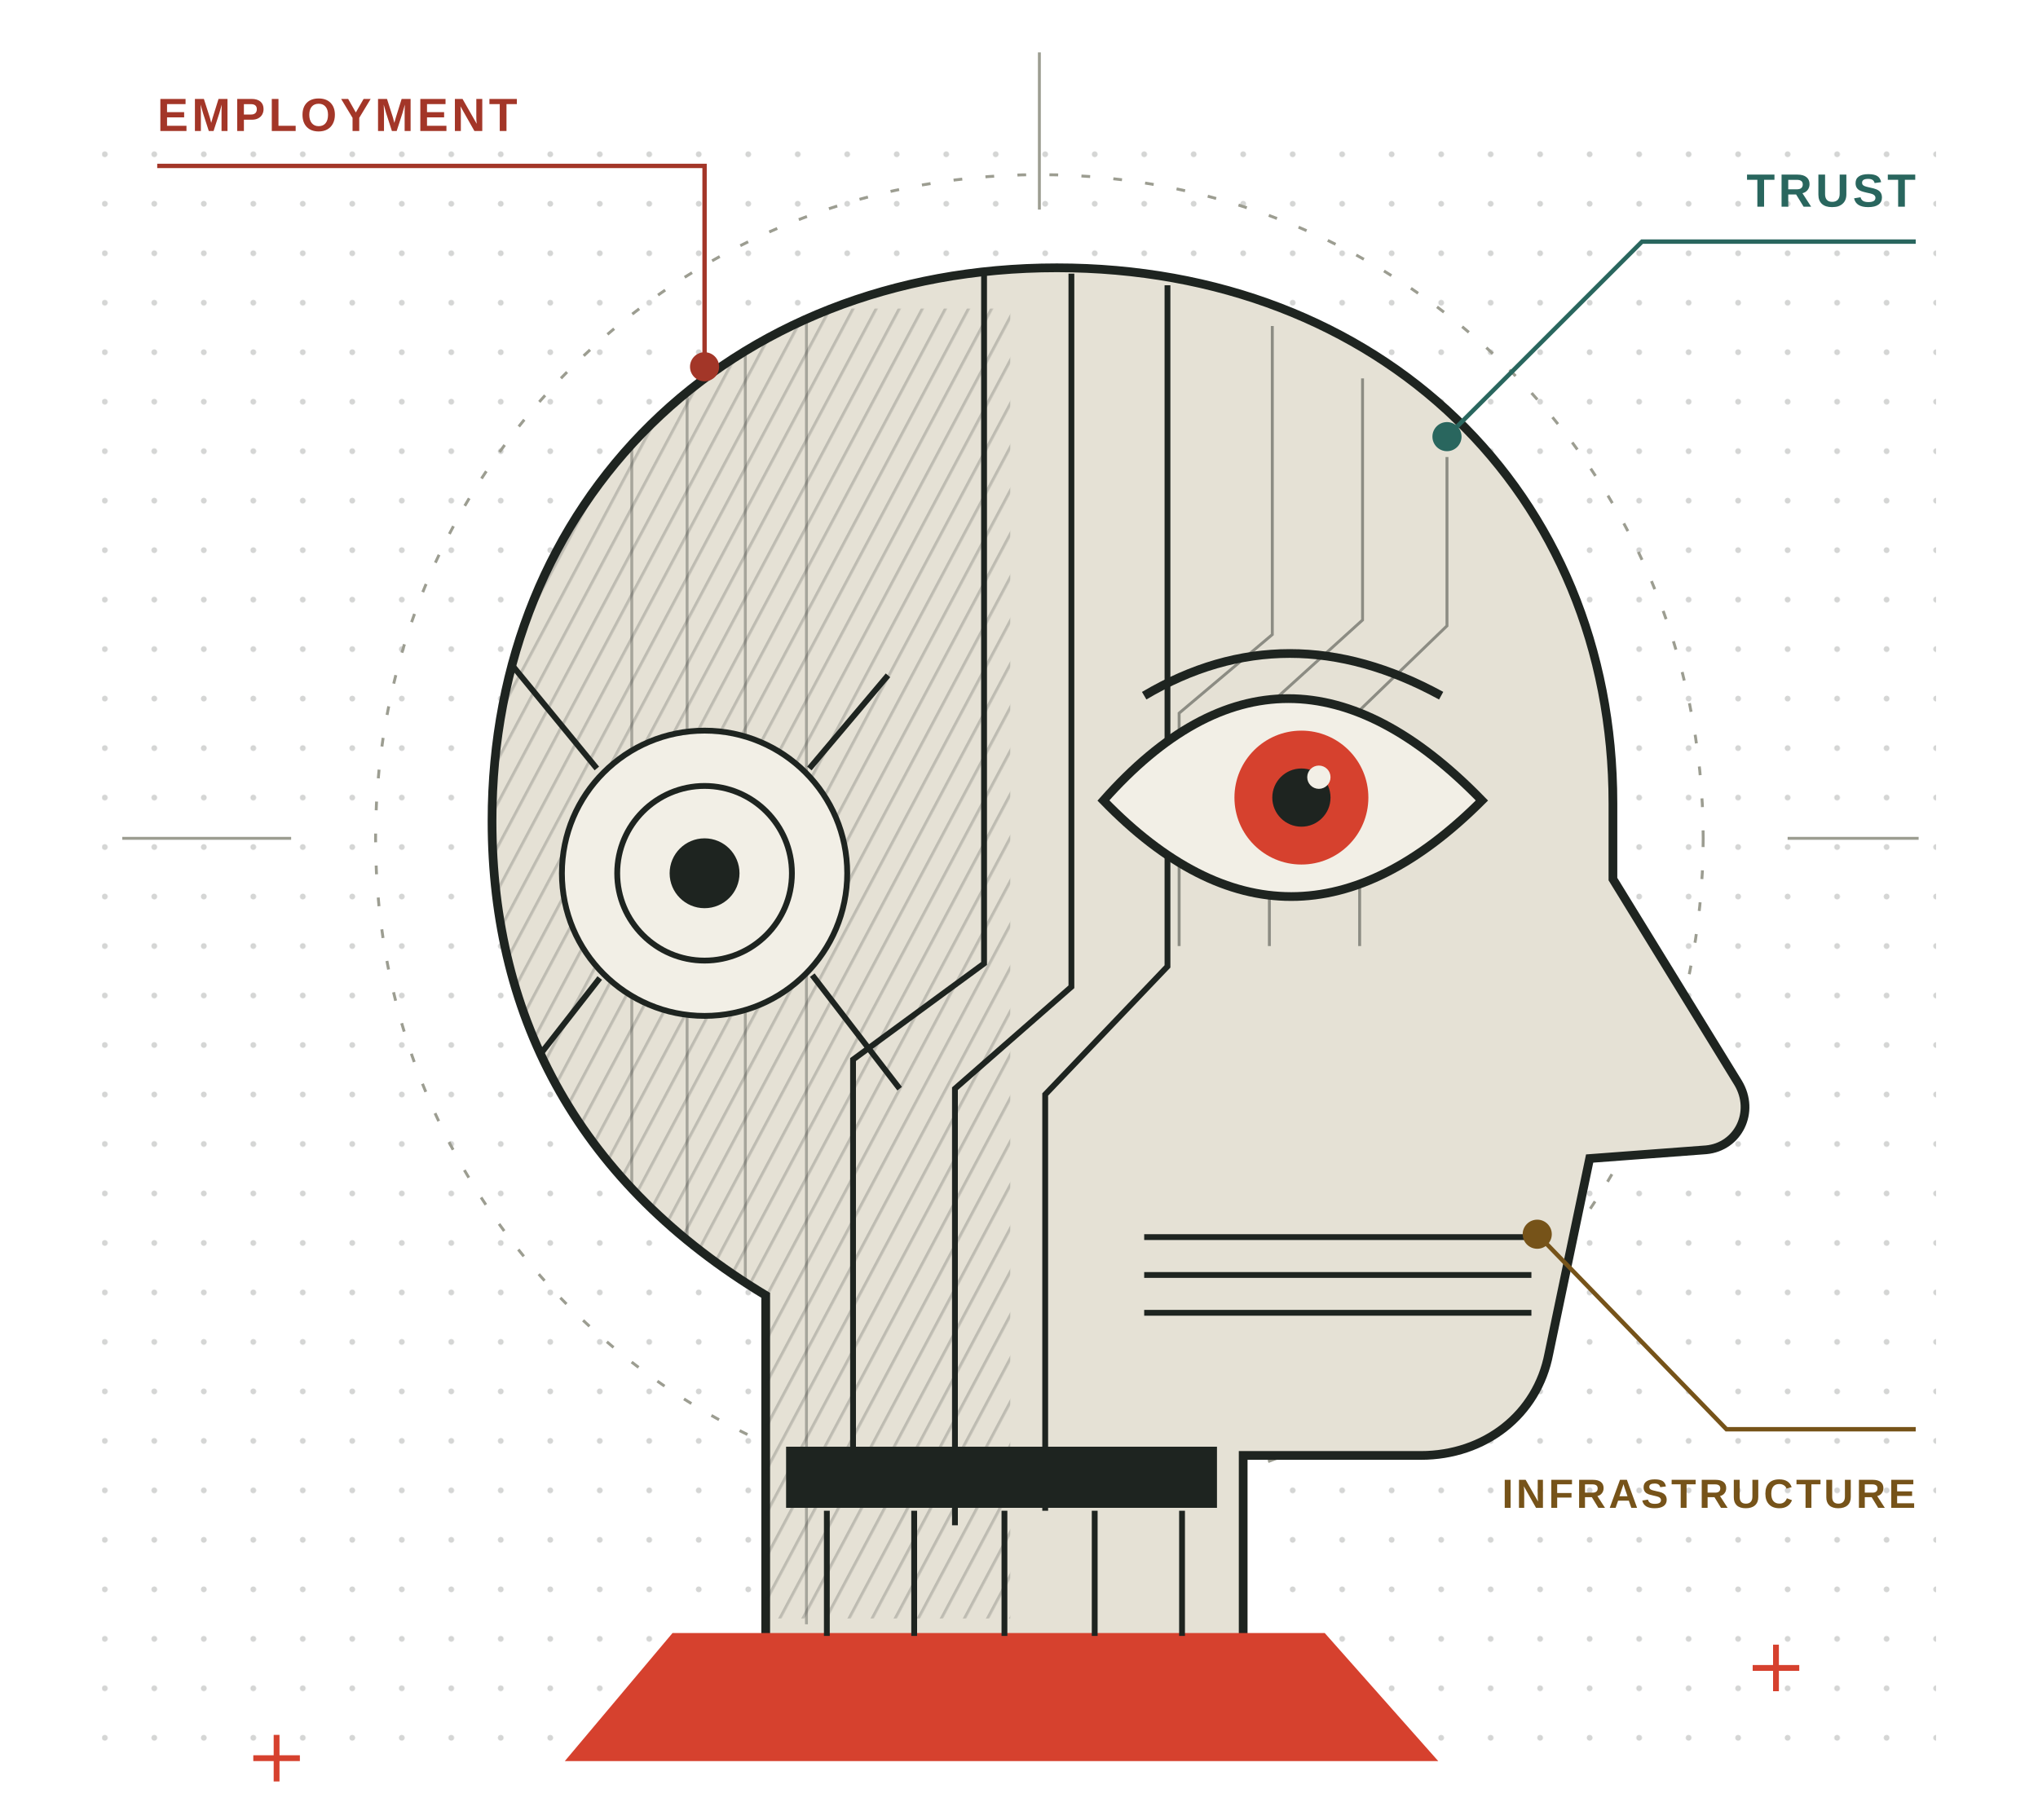
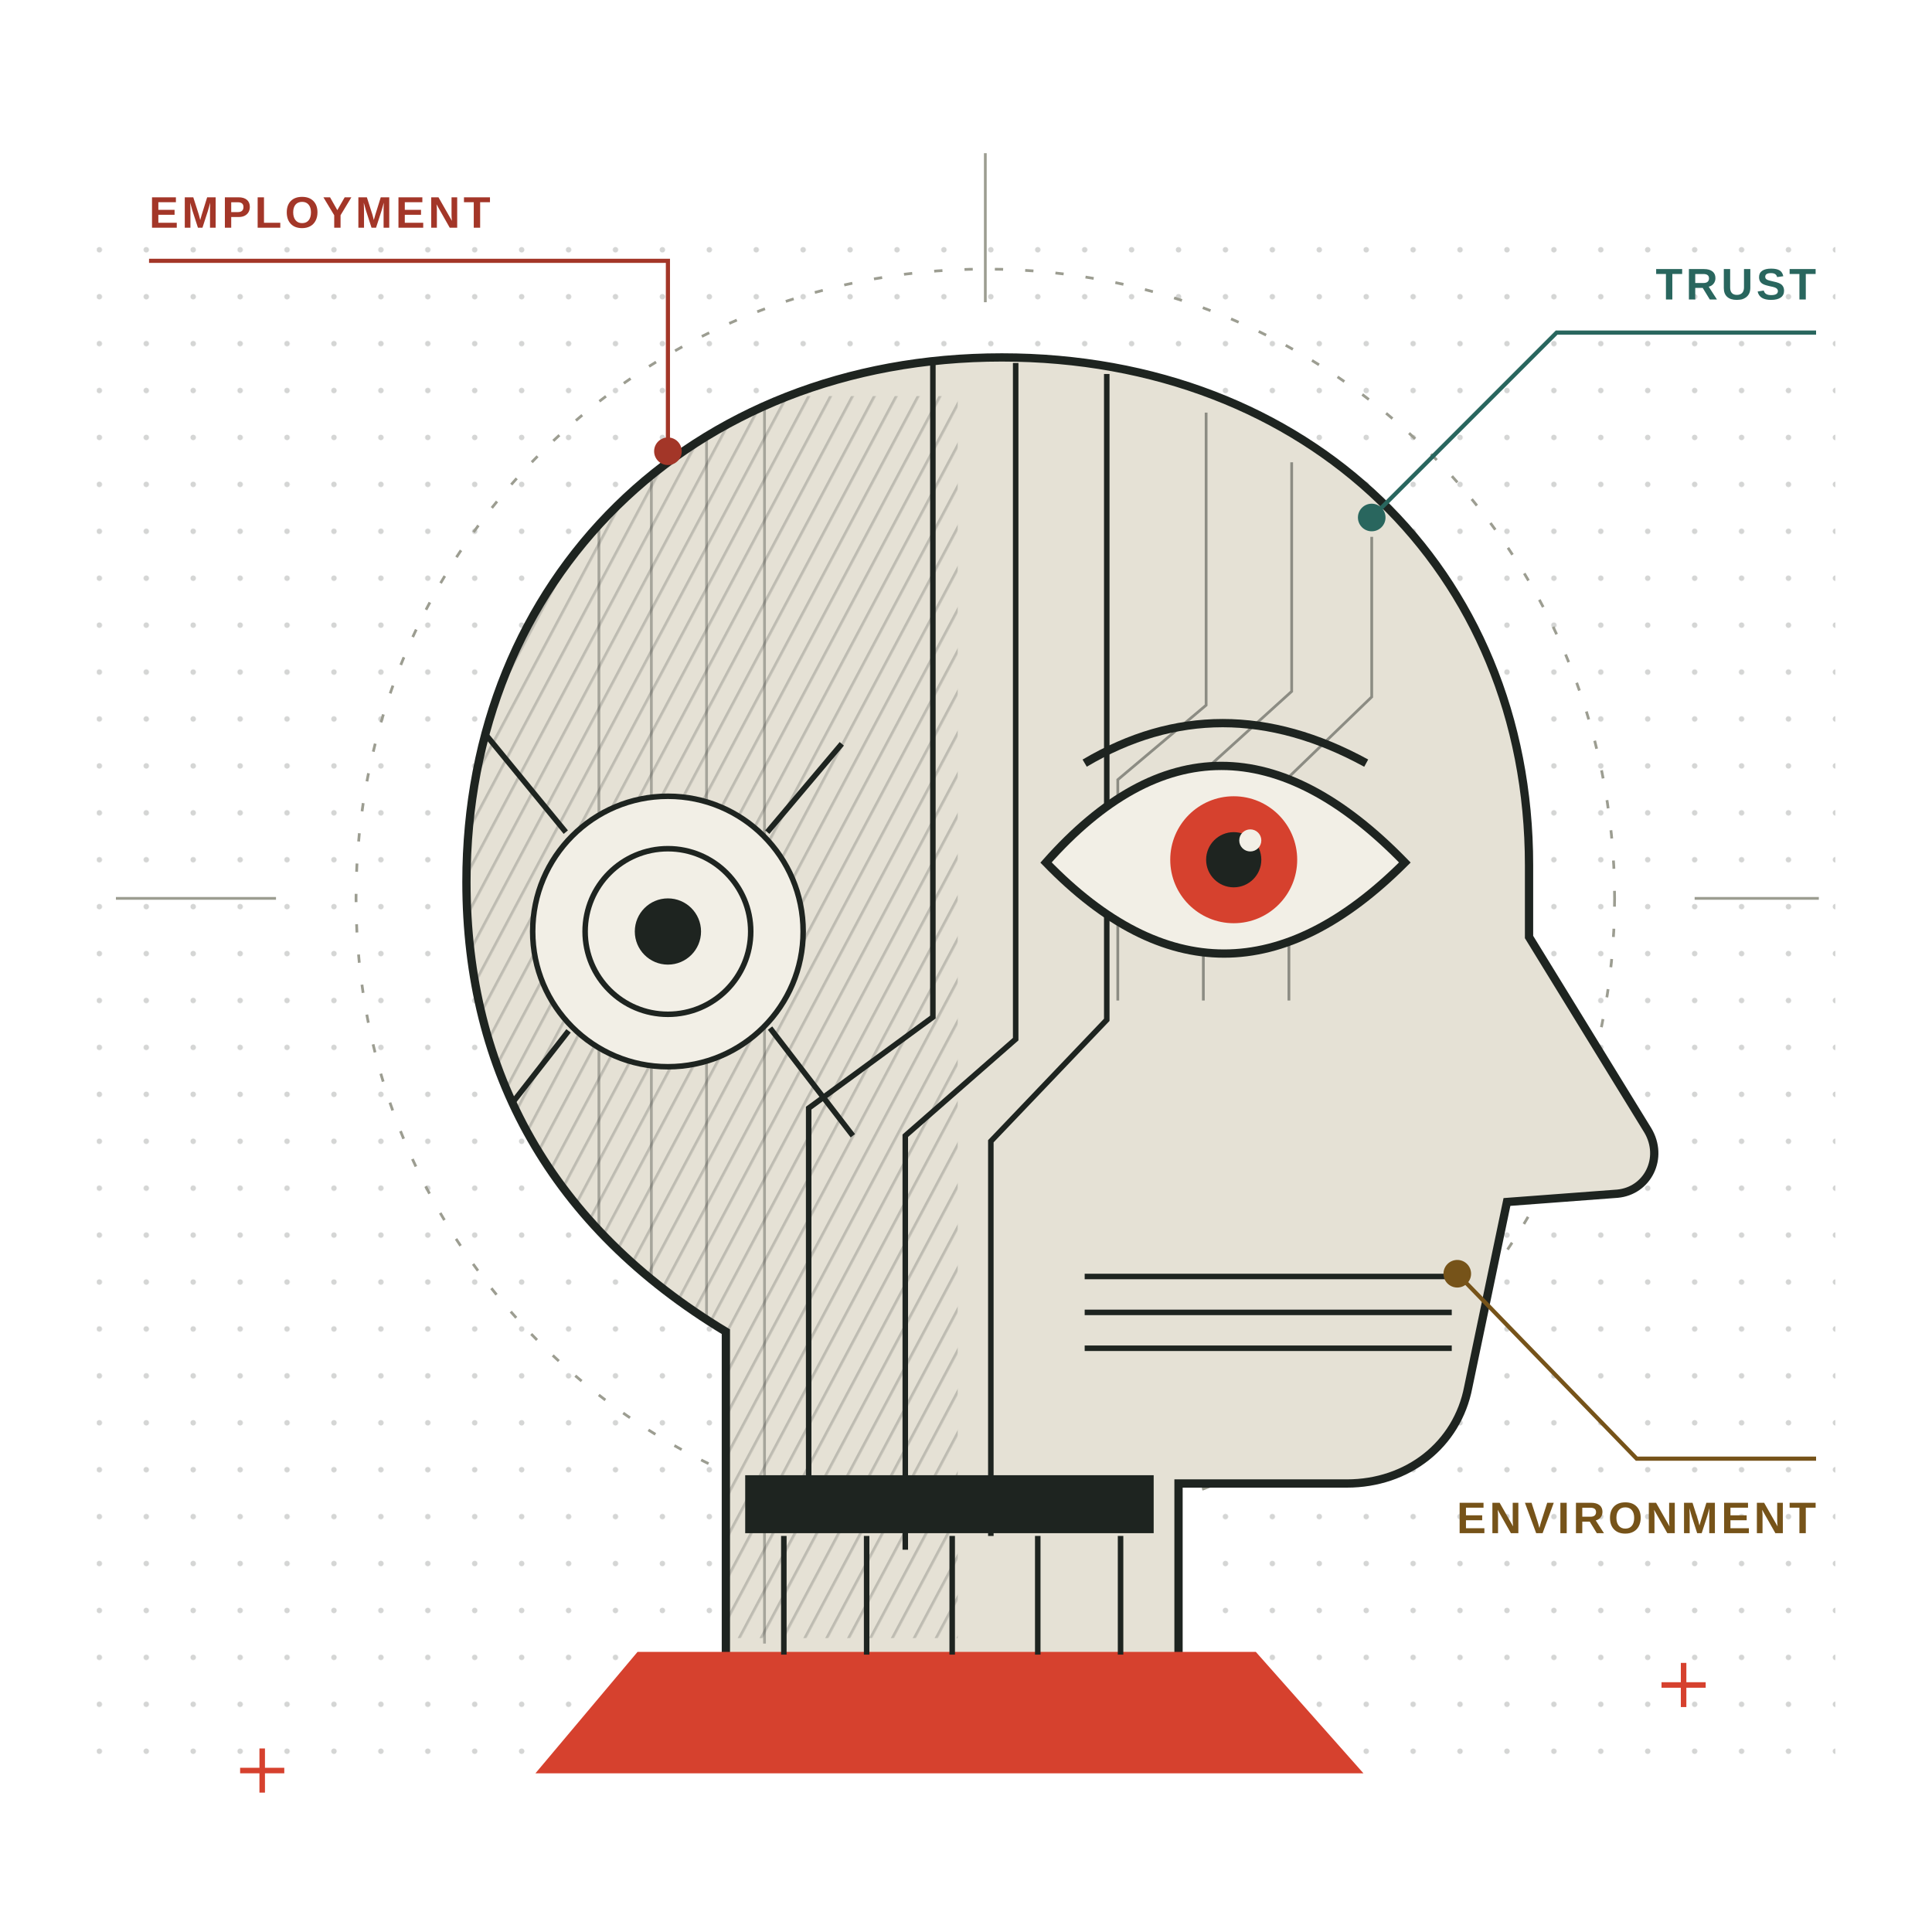
- <svg xmlns="http://www.w3.org/2000/svg" viewBox="0 0 700 625" fill="none">
+ <svg xmlns="http://www.w3.org/2000/svg" viewBox="0 -37.5 700 700" fill="none">
  <defs>
    <pattern id="lines" width="7" height="7" patternUnits="userSpaceOnUse" patternTransform="rotate(28)">
      <path d="M0 0v7" stroke="#1e2420" stroke-opacity=".19" stroke-width="2" />
    </pattern>
    <pattern id="dots" width="17" height="17" patternUnits="userSpaceOnUse">
      <circle cx="2" cy="2" r="1" fill="#1e2420" opacity=".19" />
    </pattern>
    <clipPath id="head">
      <path d="M263 493v-48c-63-38-94-94-94-163 0-110 81-190 194-190 111 0 191 77 191 184v26l43 70c6 10 0 22-11 23l-40 3-14 67c-4 21-22 35-44 35h-61v76H263z" />
    </clipPath>
  </defs>
  <path fill="url(#dots)" d="M35 40h630v570H35z" />
  <circle cx="357" cy="288" r="228" stroke="#9c9d91" stroke-dasharray="3 8" />
  <path d="M357 18v54M357 514v55M100 288H42M614 288h45" stroke="#9c9d91" />
  <path d="M263 493v-48c-63-38-94-94-94-163 0-110 81-190 194-190 111 0 191 77 191 184v26l43 70c6 10 0 22-11 23l-40 3-14 67c-4 21-22 35-44 35h-61v76H263z" fill="#e5e1d5" stroke="#1e2420" stroke-width="3" />
  <g clip-path="url(#head)">
    <path d="M140 106h207v450H140z" fill="url(#lines)" />
    <path d="M217 97v461M236 98v460M256 98v460M277 98v460" stroke="#1e2420" opacity=".32" />
    <path d="M338 91v240l-45 33v146M368 94v245l-40 35v150M401 98v234l-42 44v143" stroke="#1e2420" stroke-width="2" />
    <path d="M437 112v106l-32 27v80M468 130v83l-32 29v83M497 157v58l-30 29v81" stroke="#1e2420" opacity=".45" />
    <path d="M393 425h133M393 438h133M393 451h133" stroke="#1e2420" stroke-width="2" />
    <circle cx="242" cy="300" r="49" fill="#f2efe6" stroke="#1e2420" stroke-width="2" />
    <circle cx="242" cy="300" r="30" stroke="#1e2420" stroke-width="2" />
    <circle cx="242" cy="300" r="12" fill="#1e2420" />
    <path d="M206 336l-32 41M205 264l-32-39M278 264l27-32M279 335l30 39" stroke="#1e2420" stroke-width="2" />
    <path d="M379 275q62-70 130 0-66 66-130 0z" fill="#f2efe6" stroke="#1e2420" stroke-width="3" />
    <circle cx="447" cy="274" r="23" fill="#d6412e" />
    <circle cx="447" cy="274" r="10" fill="#1e2420" />
    <circle cx="453" cy="267" r="4" fill="#f2efe6" />
    <path d="M393 239q49-29 102 0" stroke="#1e2420" stroke-width="3" />
  </g>
  <path d="M270 497h148v21H270z" fill="#1e2420" />
  <path d="M231 561h224l39 44H194l37-44z" fill="#d6412e" />
  <path d="M284 519v43M314 519v43M345 519v43M376 519v43M406 519v43" stroke="#1e2420" stroke-width="2" />
  <g font-family="Arial,sans-serif" font-size="16" font-weight="600" letter-spacing="1.2">
    <g fill="#a33628">
      <path d="M242 126V57H54" fill="none" stroke="#a33628" stroke-width="1.5" />
      <circle cx="242" cy="126" r="5" />
      <text x="54" y="45">EMPLOYMENT</text>
    </g>
    <g fill="#29665e">
      <path d="M497 150l67-67h94" fill="none" stroke="#29665e" stroke-width="1.5" />
      <circle cx="497" cy="150" r="5" />
      <text x="658" y="71" text-anchor="end">TRUST</text>
    </g>
    <g fill="#765319">
      <path d="M528 424l65 67h65" fill="none" stroke="#765319" stroke-width="1.5" />
      <circle cx="528" cy="424" r="5" />
-       <text x="658" y="518" text-anchor="end" font-size="14" letter-spacing="1">INFRASTRUCTURE</text>
+       <text x="658" y="518" text-anchor="end">ENVIRONMENT</text>
    </g>
  </g>
  <path d="M95 596v16M87 604h16M610 565v16M602 573h16" stroke="#d6412e" stroke-width="2" />
</svg>
